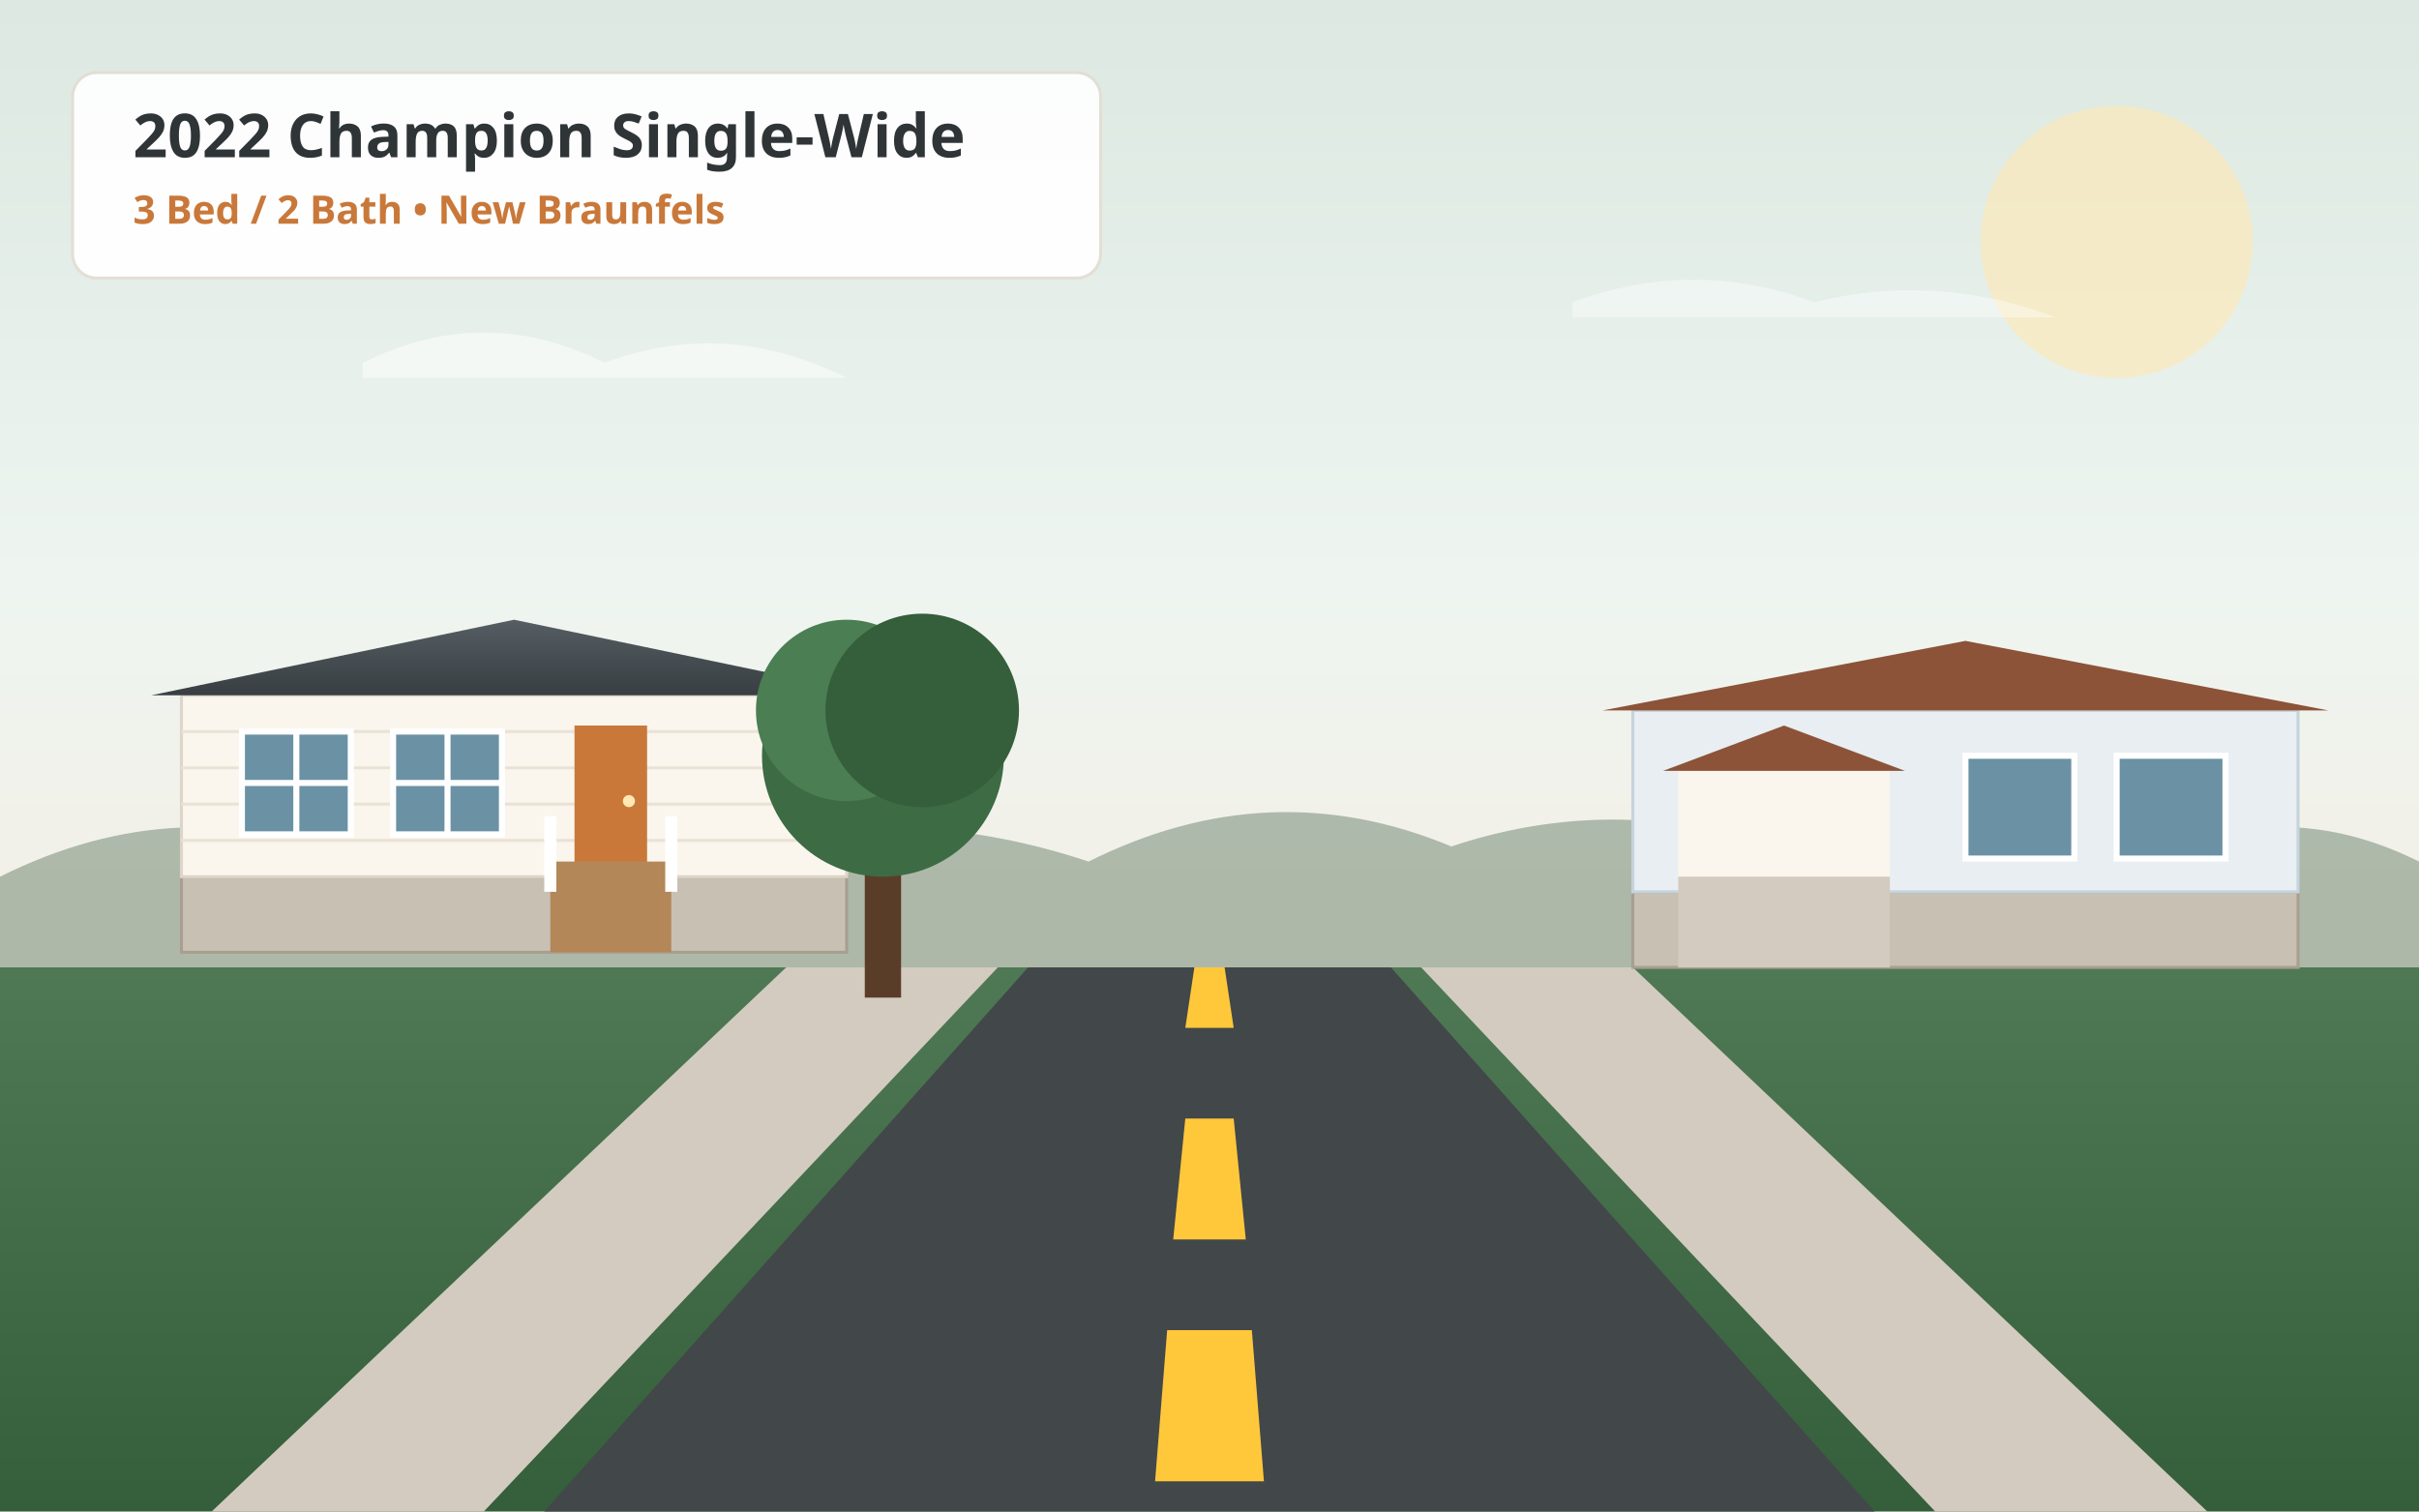
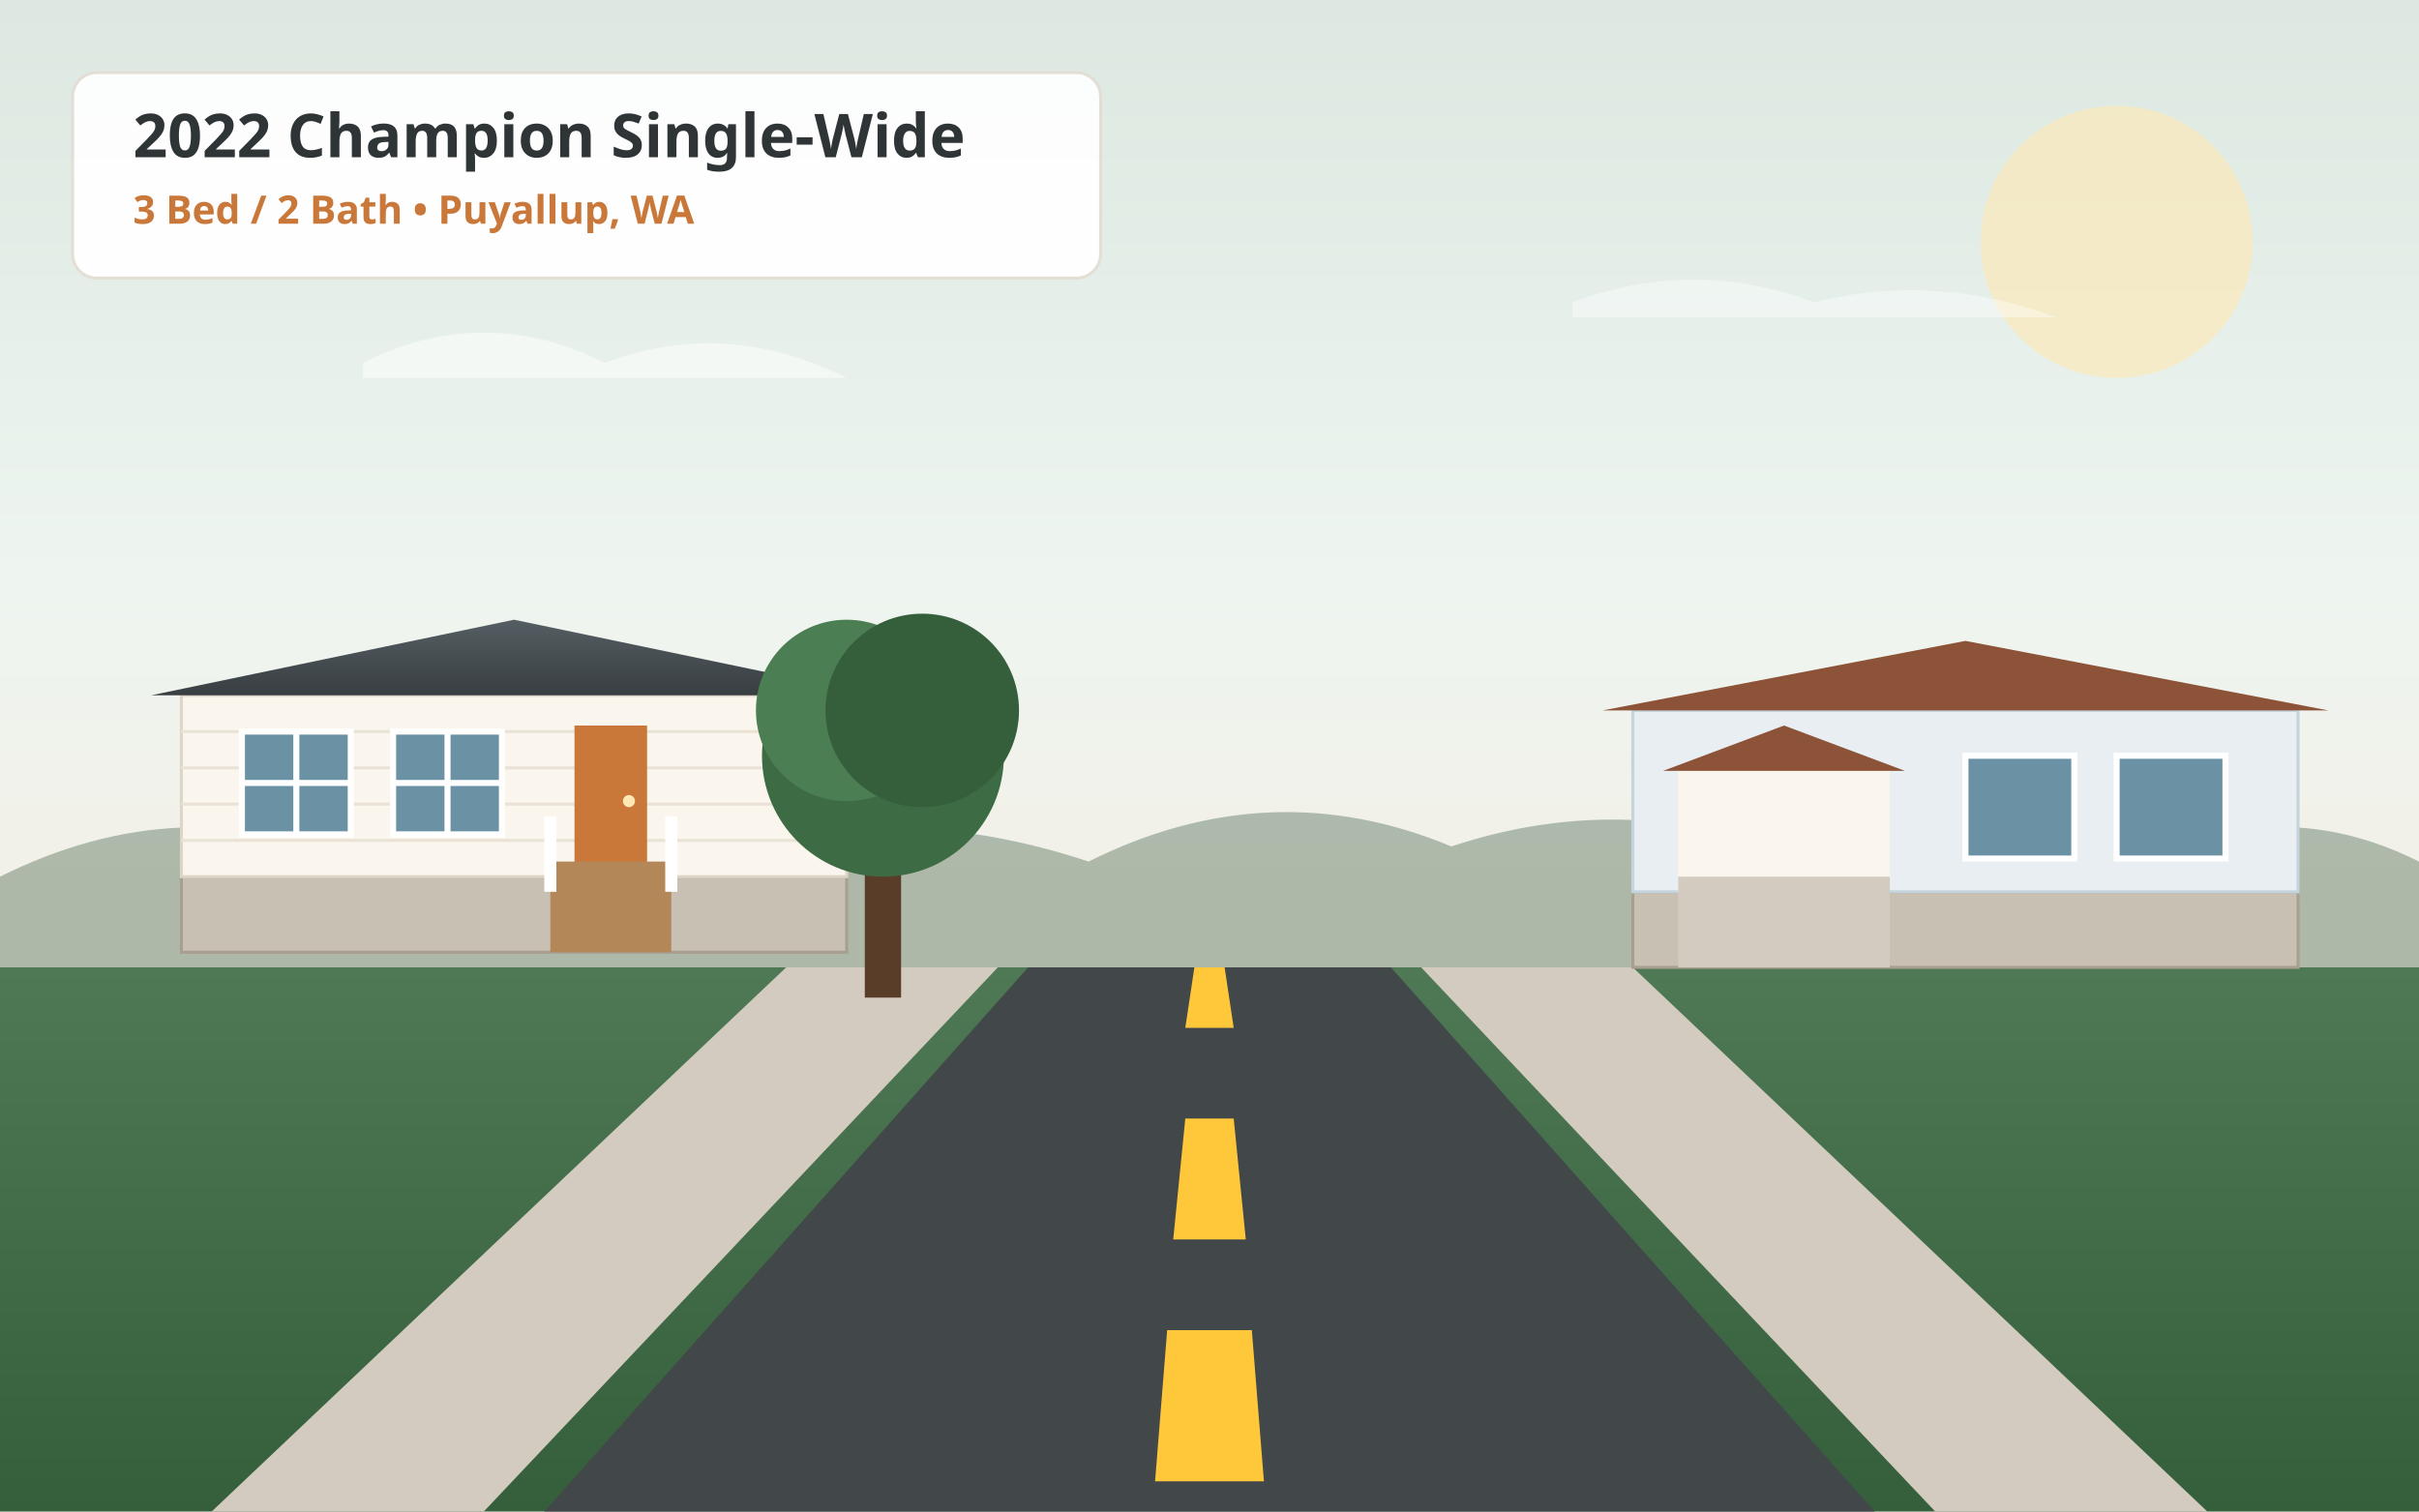
<svg xmlns="http://www.w3.org/2000/svg" viewBox="0 0 800 500" width="100%" height="100%">
  <defs>
    <linearGradient id="sky" x1="0" y1="0" x2="0" y2="1">
      <stop offset="0%" stop-color="#DCE8E1" />
      <stop offset="60%" stop-color="#EEF5F0" />
      <stop offset="100%" stop-color="#F3EFE6" />
    </linearGradient>
    <linearGradient id="grass" x1="0" y1="0" x2="0" y2="1">
      <stop offset="0%" stop-color="#4F7955" />
      <stop offset="100%" stop-color="#355E3B" />
    </linearGradient>
    <linearGradient id="roof" x1="0" y1="0" x2="0" y2="1">
      <stop offset="0%" stop-color="#555E63" />
      <stop offset="100%" stop-color="#383E42" />
    </linearGradient>
  </defs>
  <rect width="800" height="320" fill="url(#sky)" />
  <circle cx="700" cy="80" r="45" fill="#FFE8B3" opacity="0.6" />
  <path d="M120 120 Q160 100 200 120 Q240 105 280 125 L120 125 Z" fill="#FFFFFF" opacity="0.5" />
  <path d="M520 100 Q560 85 600 100 Q640 90 680 105 L520 105 Z" fill="#FFFFFF" opacity="0.4" />
  <path d="M0 290 Q60 260 120 285 Q180 250 240 280 Q300 265 360 285 Q420 255 480 280 Q540 260 600 285 Q660 250 720 280 Q760 265 800 285 L800 320 L0 320 Z" fill="#2E5033" opacity="0.35" />
  <rect y="320" width="800" height="180" fill="url(#grass)" />
  <polygon points="340,320 460,320 620,500 180,500" fill="#42474A" />
  <polygon points="395,320 405,320 408,340 392,340" fill="#FFC83B" />
  <polygon points="392,370 408,370 412,410 388,410" fill="#FFC83B" />
  <polygon points="386,440 414,440 418,490 382,490" fill="#FFC83B" />
  <polygon points="260,320 330,320 160,500 70,500" fill="#D3CBC0" />
  <polygon points="470,320 540,320 730,500 640,500" fill="#D3CBC0" />
  <g transform="translate(40, 200)">
    <rect x="20" y="90" width="220" height="25" fill="#C8C0B2" stroke="#A89F90" />
    <rect x="20" y="30" width="220" height="60" fill="#FAF6EE" stroke="#DDD6C8" />
    <line x1="20" y1="42" x2="240" y2="42" stroke="#EAE3D5" />
    <line x1="20" y1="54" x2="240" y2="54" stroke="#EAE3D5" />
    <line x1="20" y1="66" x2="240" y2="66" stroke="#EAE3D5" />
    <line x1="20" y1="78" x2="240" y2="78" stroke="#EAE3D5" />
    <polygon points="10,30 130,5 250,30" fill="url(#roof)" />
    <rect x="40" y="42" width="36" height="34" fill="#6B92A4" stroke="#FFFFFF" stroke-width="2" />
    <line x1="58" y1="42" x2="58" y2="76" stroke="#FFFFFF" stroke-width="2" />
    <line x1="40" y1="59" x2="76" y2="59" stroke="#FFFFFF" stroke-width="2" />
    <rect x="90" y="42" width="36" height="34" fill="#6B92A4" stroke="#FFFFFF" stroke-width="2" />
    <line x1="108" y1="42" x2="108" y2="76" stroke="#FFFFFF" stroke-width="2" />
    <line x1="90" y1="59" x2="126" y2="59" stroke="#FFFFFF" stroke-width="2" />
    <rect x="150" y="40" width="24" height="50" fill="#C9783A" />
    <circle cx="168" cy="65" r="2" fill="#FFE8B3" />
    <rect x="142" y="85" width="40" height="30" fill="#B38758" />
    <rect x="140" y="70" width="4" height="25" fill="#FFFFFF" />
    <rect x="180" y="70" width="4" height="25" fill="#FFFFFF" />
  </g>
  <g transform="translate(520, 210)">
    <rect x="20" y="85" width="220" height="25" fill="#C8C0B2" stroke="#A89F90" />
    <rect x="20" y="25" width="220" height="60" fill="#E8EEF2" stroke="#C5D3DC" />
    <polygon points="10,25 130,2 250,25" fill="#8C5338" />
    <rect x="35" y="45" width="70" height="40" fill="#FAF6EE" />
    <polygon points="30,45 70,30 110,45" fill="#8C5338" />
    <rect x="35" y="80" width="70" height="30" fill="#D3CBC0" />
    <rect x="130" y="40" width="36" height="34" fill="#6B92A4" stroke="#FFFFFF" stroke-width="2" />
    <rect x="180" y="40" width="36" height="34" fill="#6B92A4" stroke="#FFFFFF" stroke-width="2" />
  </g>
  <g transform="translate(260, 180)">
    <rect x="26" y="90" width="12" height="60" fill="#5A3D28" />
    <circle cx="32" cy="70" r="40" fill="#3D6B44" />
    <circle cx="20" cy="55" r="30" fill="#4B7E53" />
    <circle cx="45" cy="55" r="32" fill="#355E3B" />
  </g>
  <rect x="24" y="24" width="340" height="68" rx="8" fill="#FFFFFF" opacity="0.92" stroke="#E3DDD4" />
  <text x="44" y="52" font-family="sans-serif" font-size="20" font-weight="bold" fill="#2F3437">2022 Champion Single-Wide</text>
-   <text x="44" y="74" font-family="sans-serif" font-size="13" font-weight="600" fill="#C9783A">3 Bed / 2 Bath • New Braunfels</text>
+   <text x="44" y="74" font-family="sans-serif" font-size="13" font-weight="600" fill="#C9783A">3 Bed / 2 Bath • Puyallup, WA</text>
</svg>
